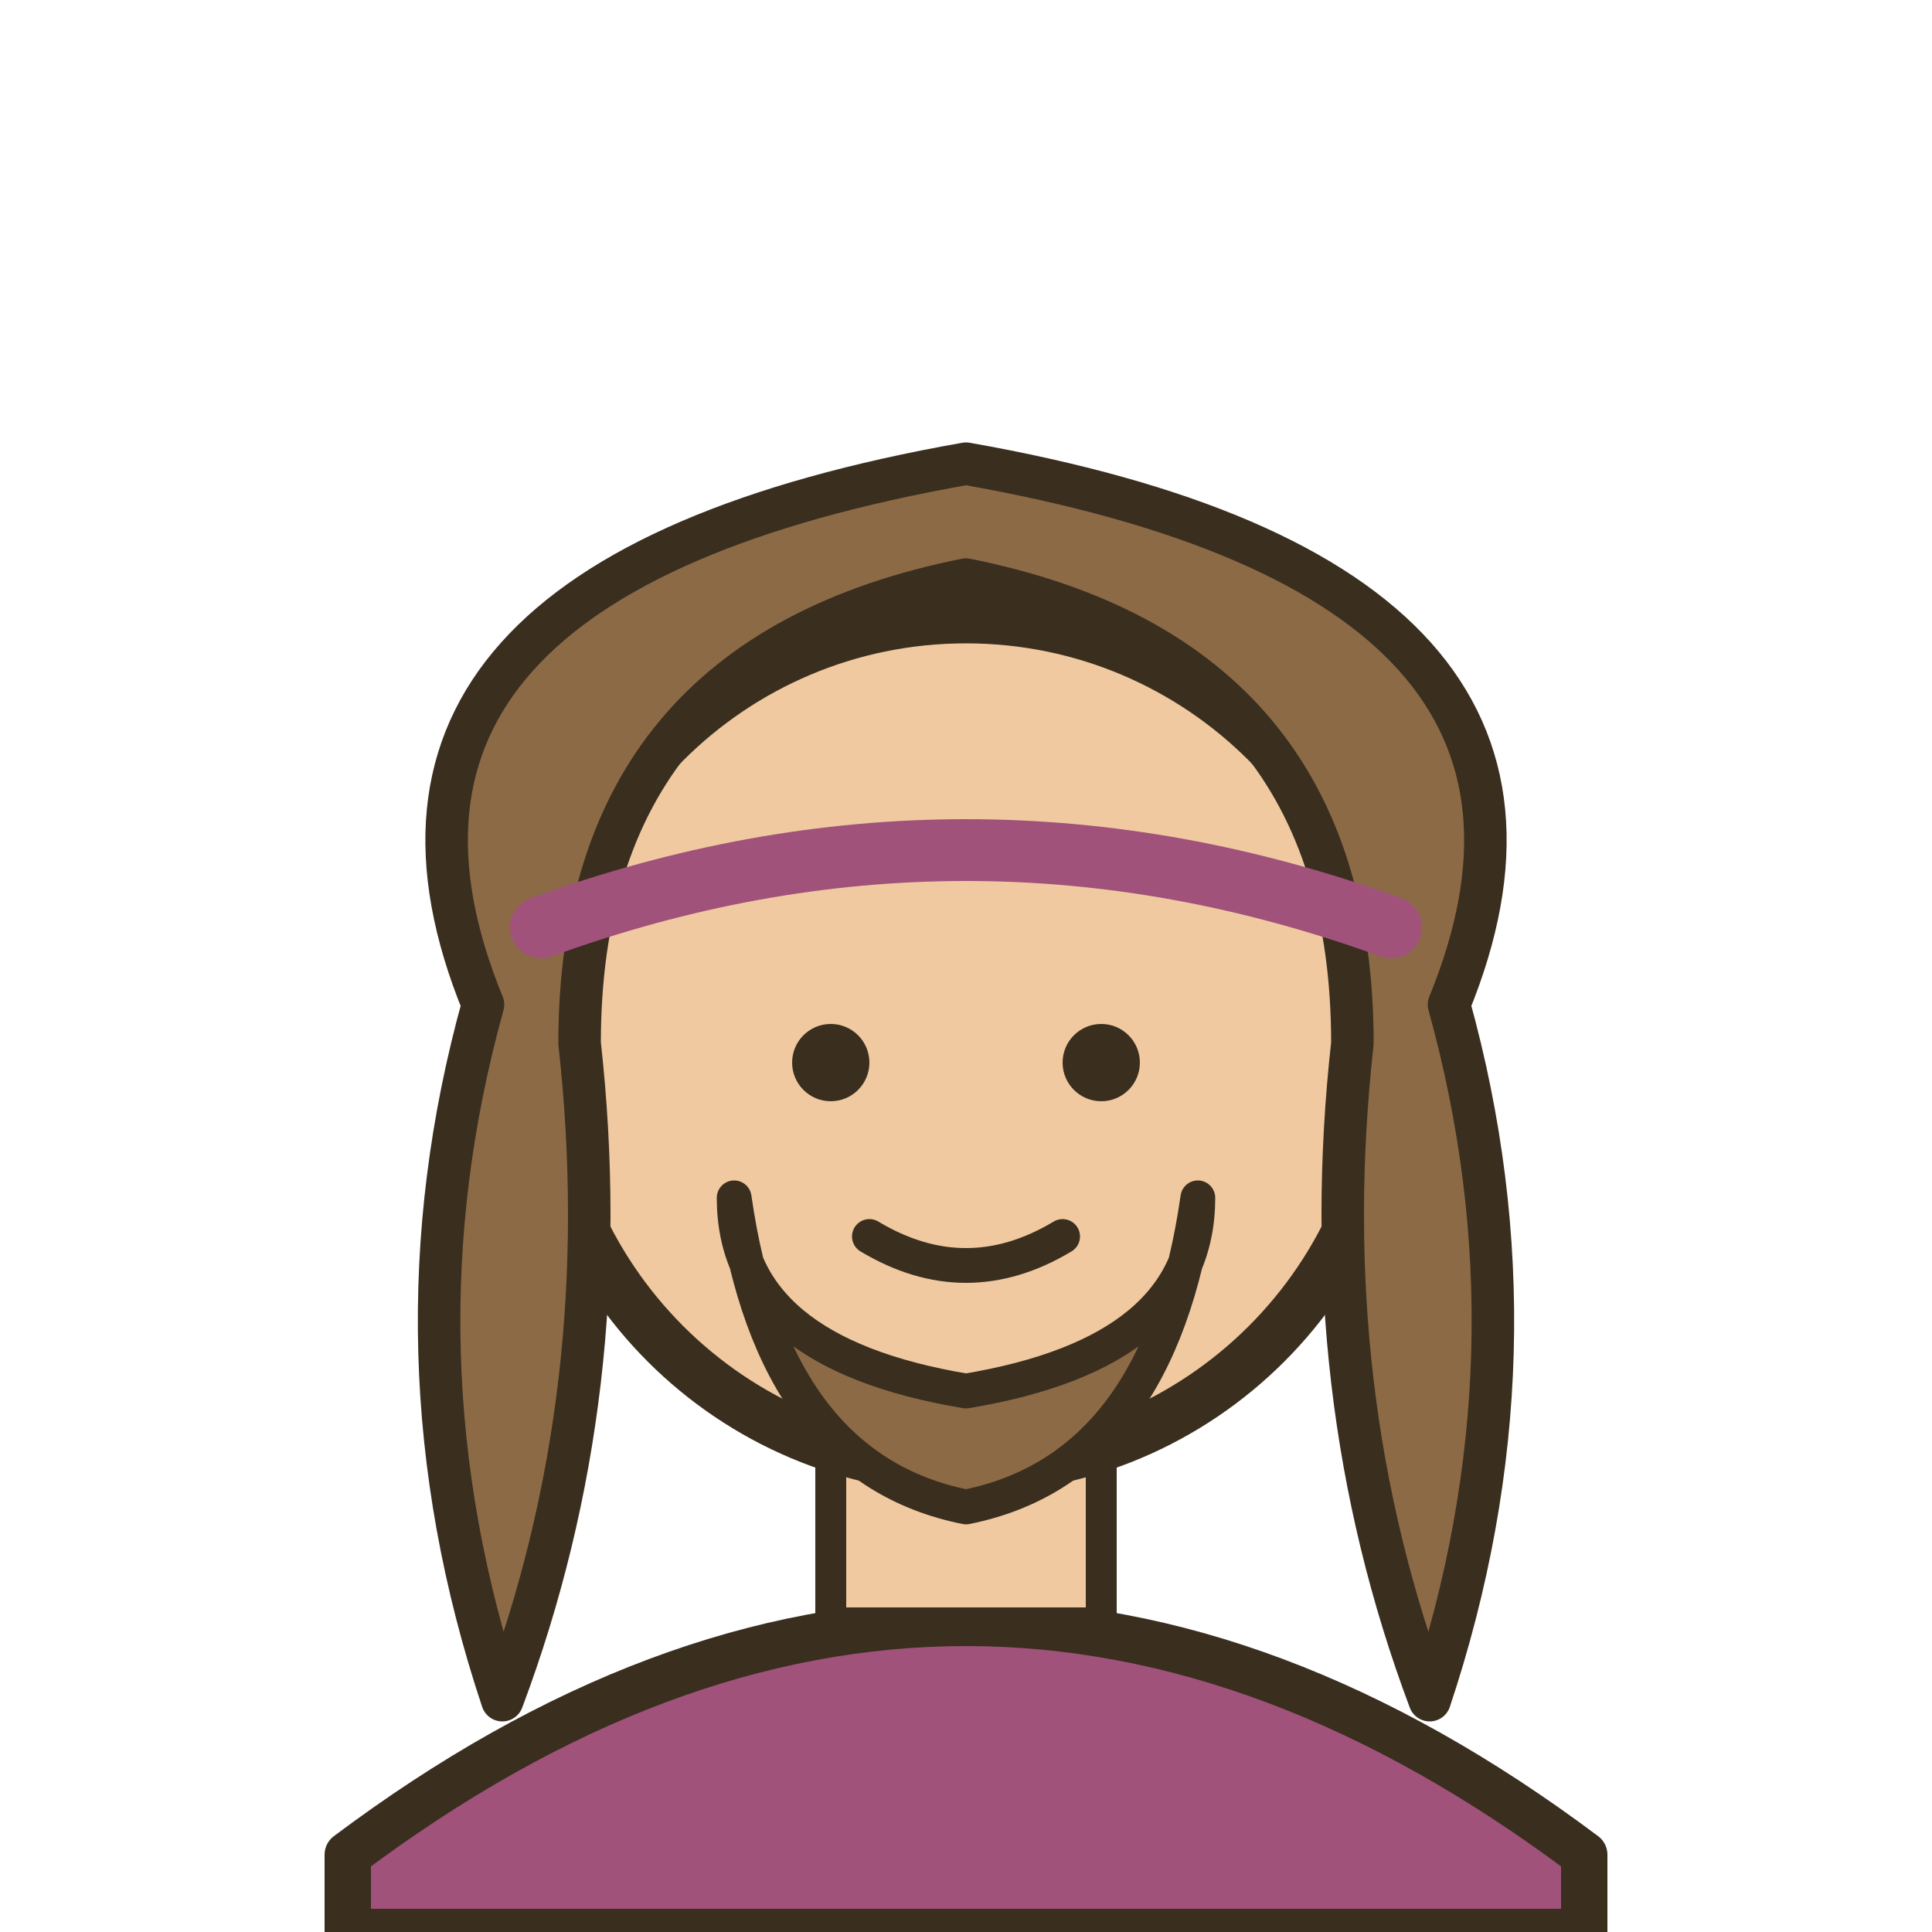
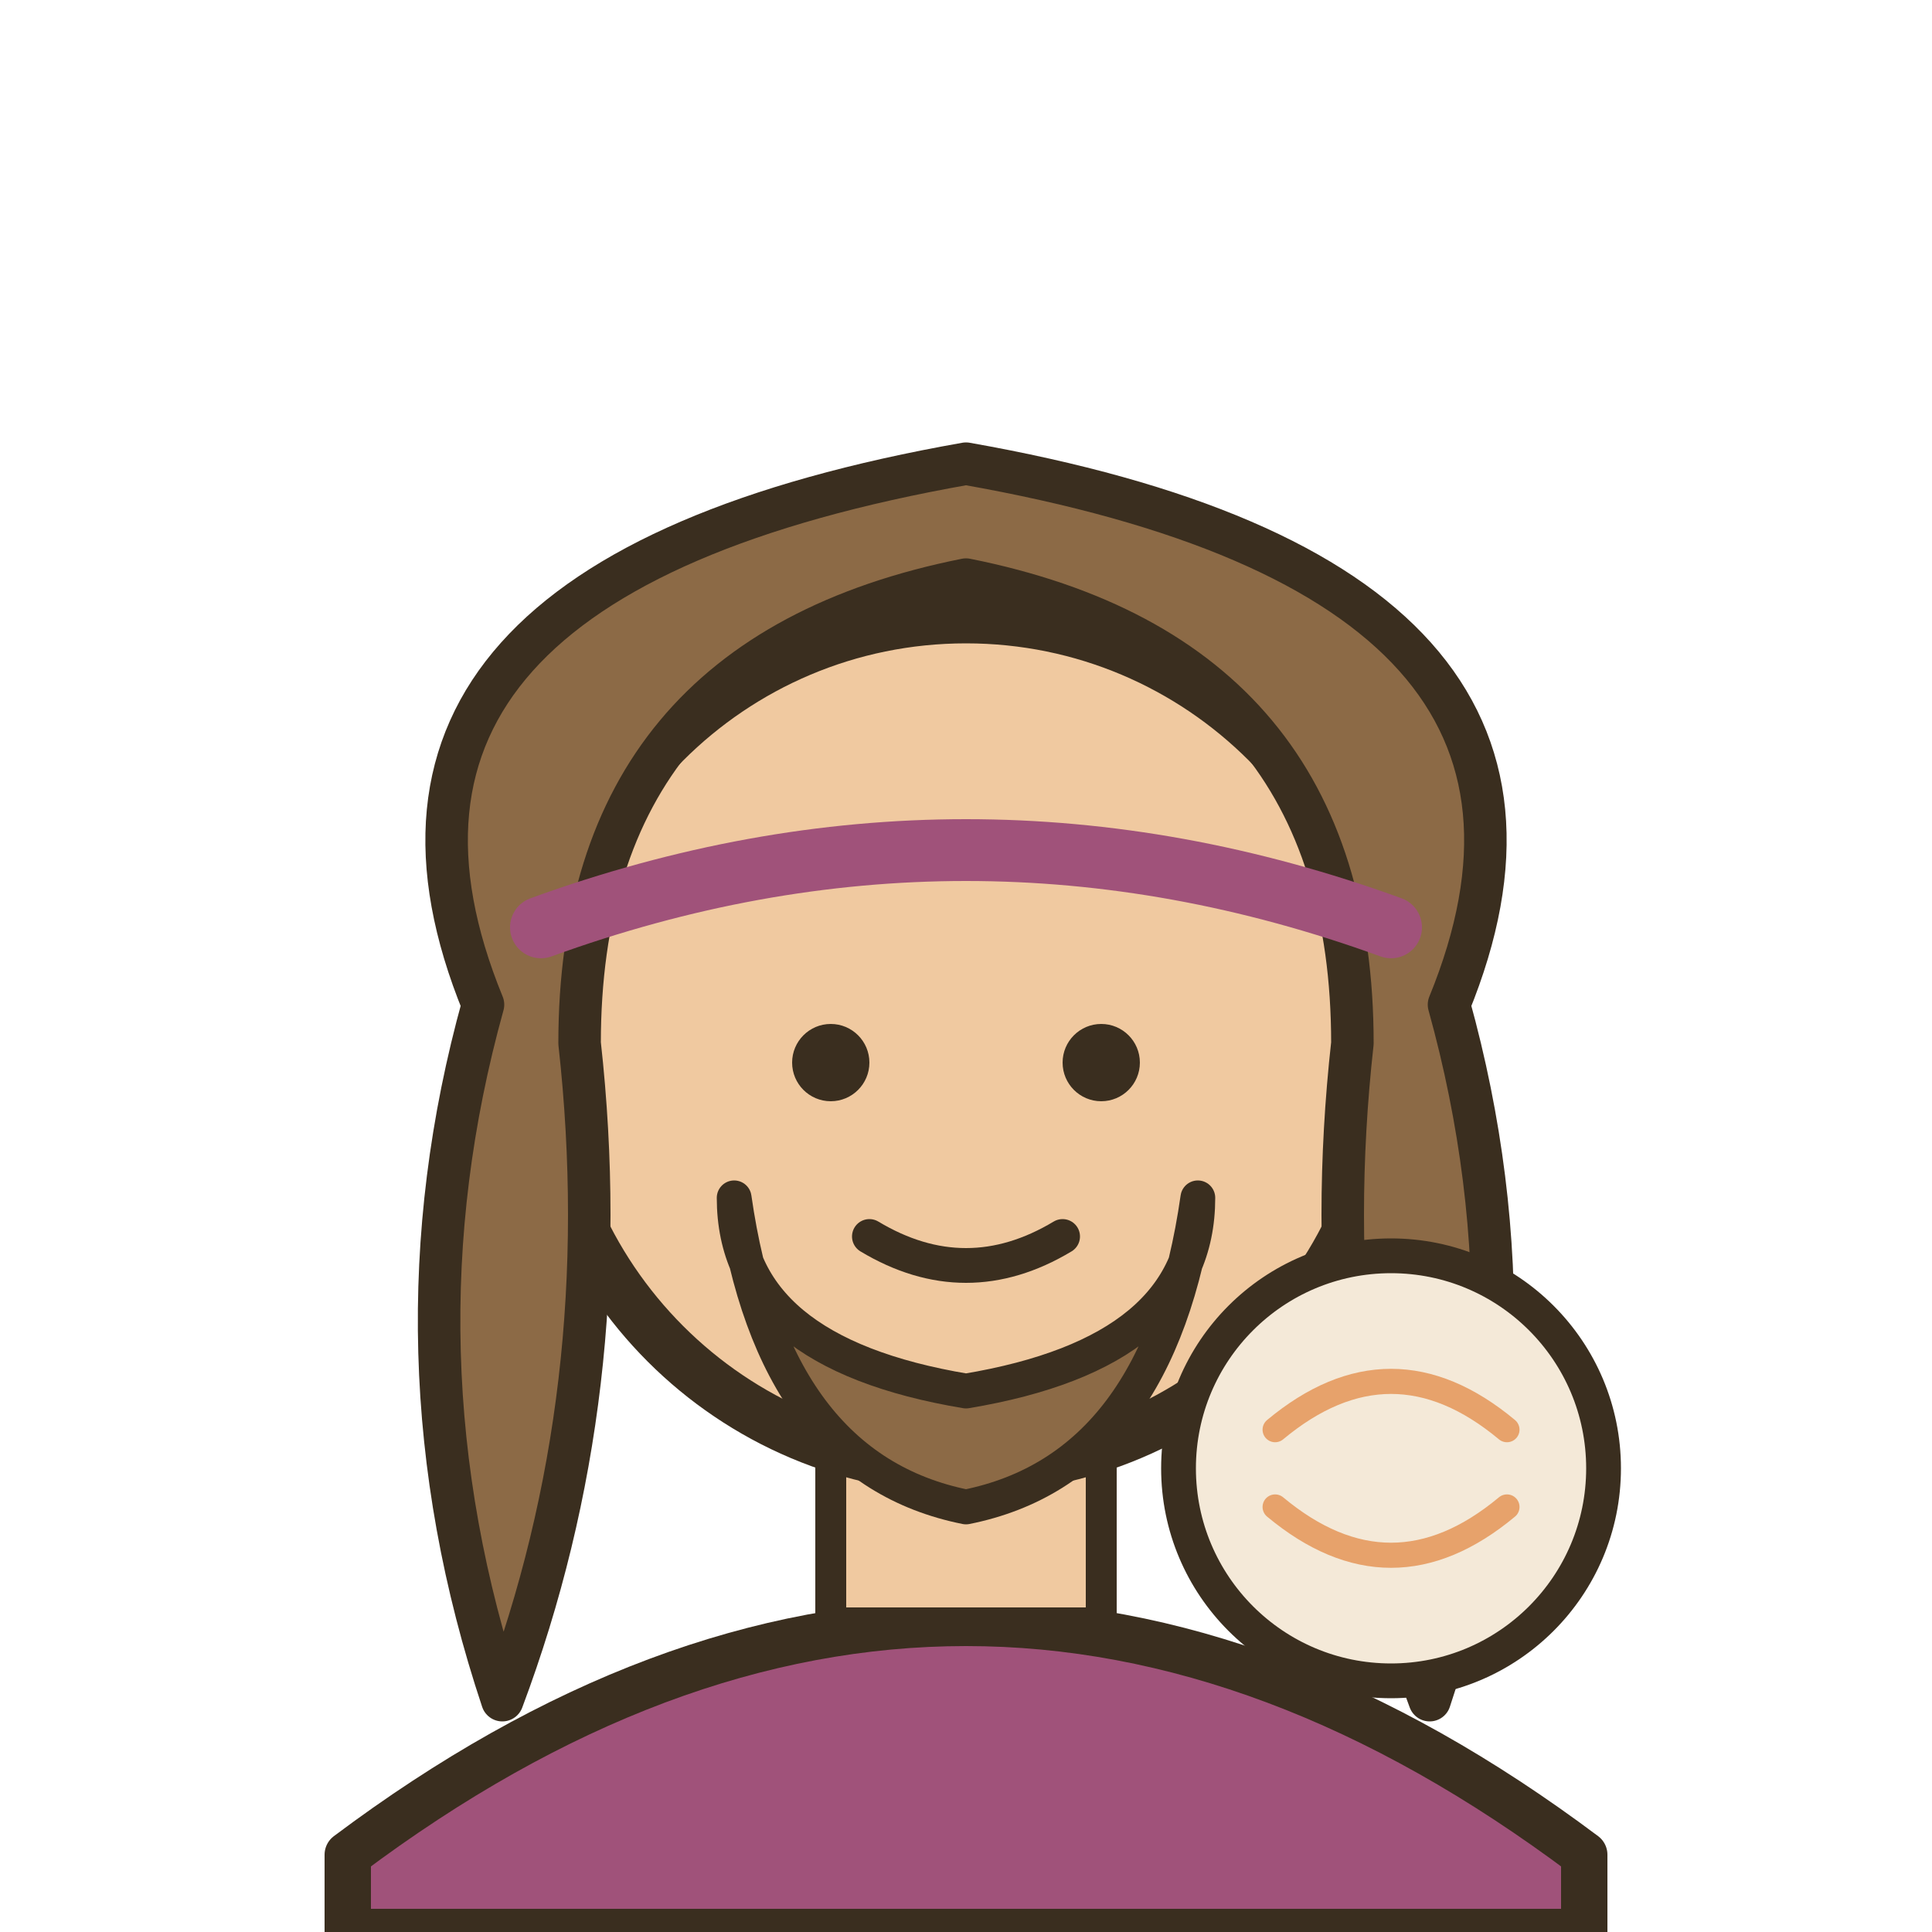
<svg xmlns="http://www.w3.org/2000/svg" viewBox="0 0 100 100" width="100" height="100" preserveAspectRatio="none">
  <path d="M 18 96 Q 50 72 82 96 L 82 100 L 18 100 Z" fill="#A0527A" stroke="#3A2E1F" stroke-width="2.4" stroke-linejoin="round" />
  <rect x="43" y="68" width="14" height="16" fill="#F0C9A0" stroke="#3A2E1F" stroke-width="1.6" />
  <circle cx="50" cy="54" r="22" fill="#F0C9A0" stroke="#3A2E1F" stroke-width="2.6" />
  <path d="M 38 62 Q 40 76 50 78 Q 60 76 62 62 Q 62 70 50 72 Q 38 70 38 62 Z" fill="#8C6A46" stroke="#3A2E1F" stroke-width="1.8" stroke-linejoin="round" />
  <path d="M 25 52 Q 16 30 50 24 Q 84 30 75 52 Q 80 70 74 88 Q 68 72 70 54 Q 70 34 50 30 Q 30 34 30 54 Q 32 72 26 88 Q 20 70 25 52 Z" fill="#8C6A46" stroke="#3A2E1F" stroke-width="2.2" stroke-linejoin="round" />
  <circle cx="43" cy="55" r="2" fill="#3A2E1F" />
  <circle cx="57" cy="55" r="2" fill="#3A2E1F" />
  <path d="M 45 64 Q 50 67 55 64" stroke="#3A2E1F" stroke-width="1.8" fill="none" stroke-linecap="round" />
  <path d="M 28 48 Q 50 40 72 48" stroke="#A0527A" stroke-width="3.2" fill="none" stroke-linecap="round" />
+   <circle cx="72" cy="76" r="11" fill="#F4E9D8" stroke="#3A2E1F" stroke-width="1.8" />
+   <g transform="translate(22 26)">
+     <path d="M -6 -2 Q 0 -7 6 -2 M -6 2 Q 0 7 6 2" fill="none" stroke="#E7A26B" stroke-width="1.3" stroke-linecap="round" transform="translate(50 50)" />
+   </g>
</svg>
